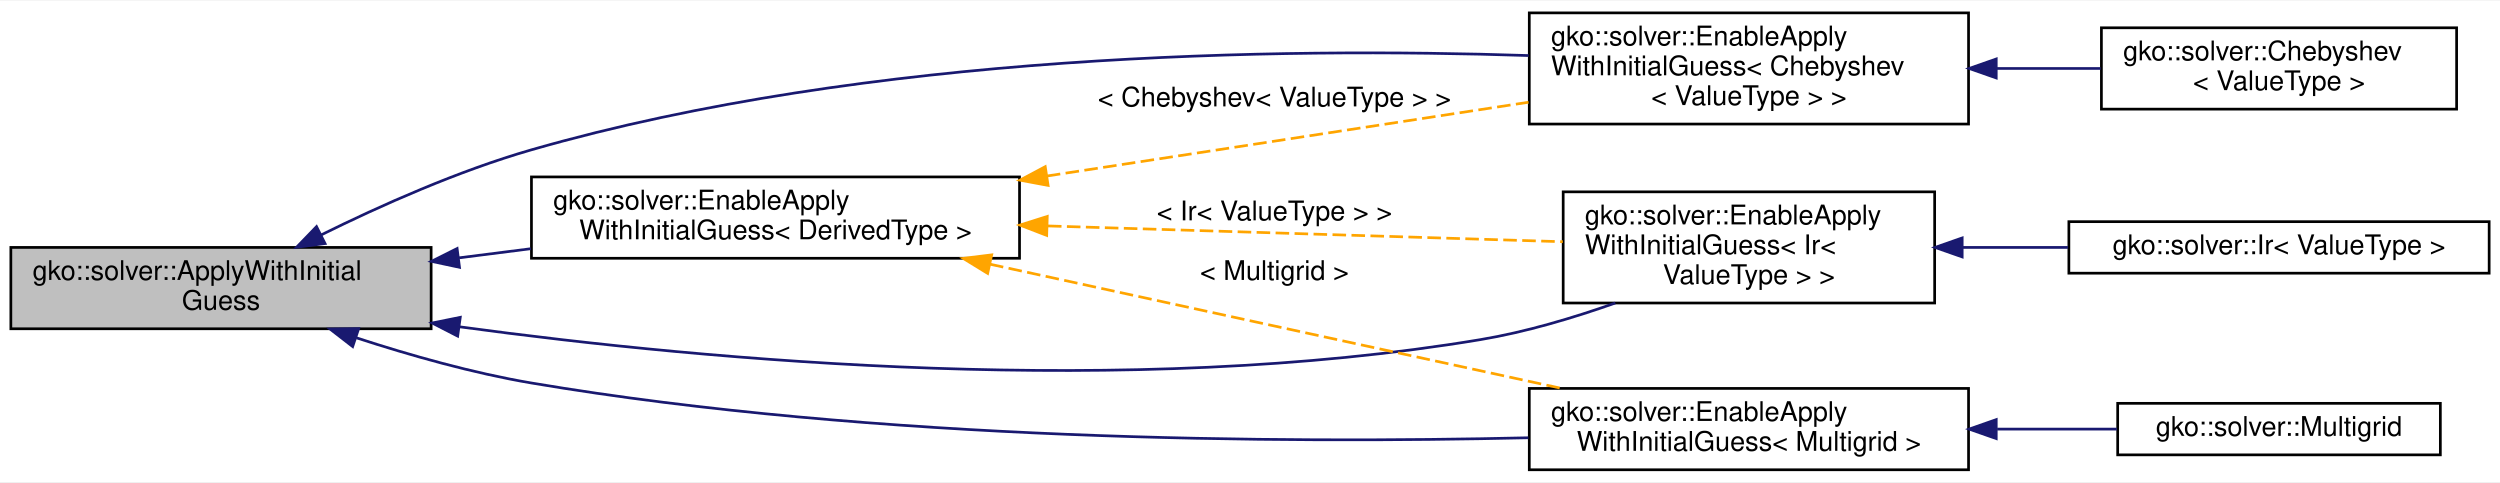
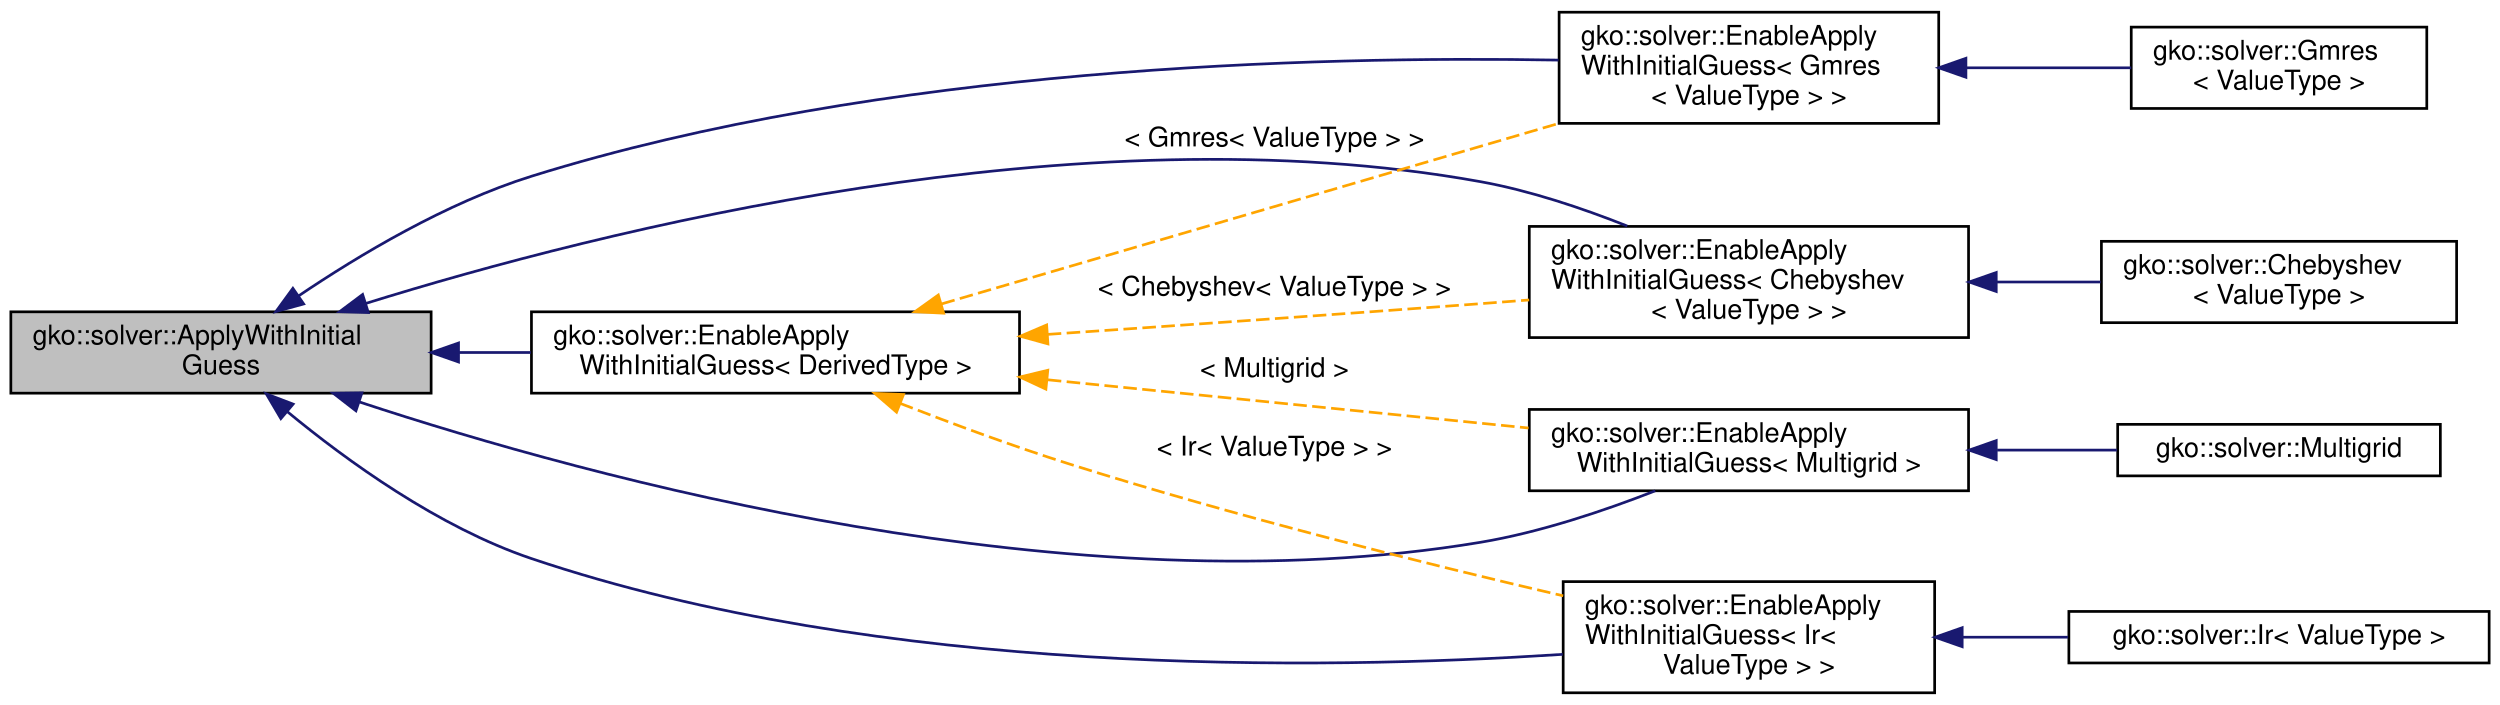
- <svg xmlns="http://www.w3.org/2000/svg" xmlns:xlink="http://www.w3.org/1999/xlink" width="922pt" height="178pt" viewBox="0.00 0.00 922.00 177.50">
-   <g id="graph0" class="graph" transform="scale(1 1) rotate(0) translate(4 173.5)">
-     <polygon fill="#ffffff" stroke="transparent" points="-4,4 -4,-173.5 918,-173.5 918,4 -4,4" />
+ <svg xmlns="http://www.w3.org/2000/svg" xmlns:xlink="http://www.w3.org/1999/xlink" width="922pt" height="260pt" viewBox="0.00 0.00 922.00 260.00">
+   <g id="graph0" class="graph" transform="scale(1 1) rotate(0) translate(4 256)">
+     <polygon fill="#ffffff" stroke="transparent" points="-4,4 -4,-256 918,-256 918,4 -4,4" />
    <g id="node1" class="node">
      <g id="a_node1">
        <a xlink:title="ApplyWithInitialGuess provides a way to give the input guess for apply function.">
-           <polygon fill="#bfbfbf" stroke="#000000" points="0,-52.5 0,-82.5 155,-82.5 155,-52.5 0,-52.5" />
-           <text text-anchor="start" x="8" y="-70.5" font-family="Helvetica,sans-Serif" font-size="10.00" fill="#000000">gko::solver::ApplyWithInitial</text>
-           <text text-anchor="middle" x="77.5" y="-59.5" font-family="Helvetica,sans-Serif" font-size="10.00" fill="#000000">Guess</text>
+           <polygon fill="#bfbfbf" stroke="#000000" points="0,-111 0,-141 155,-141 155,-111 0,-111" />
+           <text text-anchor="start" x="8" y="-129" font-family="Helvetica,sans-Serif" font-size="10.00" fill="#000000">gko::solver::ApplyWithInitial</text>
+           <text text-anchor="middle" x="77.5" y="-118" font-family="Helvetica,sans-Serif" font-size="10.00" fill="#000000">Guess</text>
        </a>
      </g>
    </g>
    <g id="node2" class="node">
      <g id="a_node2">
        <a xlink:href="classgko_1_1solver_1_1EnableApplyWithInitialGuess.html" target="_top" xlink:title=" ">
-           <polygon fill="#ffffff" stroke="#000000" points="560,-128 560,-169 722,-169 722,-128 560,-128" />
-           <text text-anchor="start" x="568" y="-157" font-family="Helvetica,sans-Serif" font-size="10.00" fill="#000000">gko::solver::EnableApply</text>
-           <text text-anchor="start" x="568" y="-146" font-family="Helvetica,sans-Serif" font-size="10.00" fill="#000000">WithInitialGuess&lt; Chebyshev</text>
-           <text text-anchor="middle" x="641" y="-135" font-family="Helvetica,sans-Serif" font-size="10.00" fill="#000000">&lt; ValueType &gt; &gt;</text>
+           <polygon fill="#ffffff" stroke="#000000" points="560,-131.5 560,-172.5 722,-172.5 722,-131.5 560,-131.5" />
+           <text text-anchor="start" x="568" y="-160.5" font-family="Helvetica,sans-Serif" font-size="10.00" fill="#000000">gko::solver::EnableApply</text>
+           <text text-anchor="start" x="568" y="-149.5" font-family="Helvetica,sans-Serif" font-size="10.00" fill="#000000">WithInitialGuess&lt; Chebyshev</text>
+           <text text-anchor="middle" x="641" y="-138.5" font-family="Helvetica,sans-Serif" font-size="10.00" fill="#000000">&lt; ValueType &gt; &gt;</text>
        </a>
      </g>
    </g>
    <g id="edge1" class="edge">
-       <path fill="none" stroke="#191970" d="M114.351,-87.073C136.324,-97.934 165.098,-110.771 192,-118.5 316.646,-154.31 468.433,-156.293 559.753,-153.261" />
-       <polygon fill="#191970" stroke="#191970" points="115.882,-83.925 105.375,-82.56 112.737,-90.179 115.882,-83.925" />
+       <path fill="none" stroke="#191970" d="M130.857,-144.084C217.483,-171.015 393.947,-215.762 542,-189 560.237,-185.703 579.493,-179.249 596.126,-172.641" />
+       <polygon fill="#191970" stroke="#191970" points="131.838,-140.724 121.248,-141.055 129.733,-147.4 131.838,-140.724" />
    </g>
    <g id="node4" class="node">
      <g id="a_node4">
        <a xlink:href="classgko_1_1solver_1_1EnableApplyWithInitialGuess.html" target="_top" xlink:title=" ">
-           <polygon fill="#ffffff" stroke="#000000" points="572.5,-62 572.5,-103 709.5,-103 709.5,-62 572.5,-62" />
-           <text text-anchor="start" x="580.5" y="-91" font-family="Helvetica,sans-Serif" font-size="10.00" fill="#000000">gko::solver::EnableApply</text>
-           <text text-anchor="start" x="580.5" y="-80" font-family="Helvetica,sans-Serif" font-size="10.00" fill="#000000">WithInitialGuess&lt; Ir&lt;</text>
-           <text text-anchor="middle" x="641" y="-69" font-family="Helvetica,sans-Serif" font-size="10.00" fill="#000000"> ValueType &gt; &gt;</text>
+           <polygon fill="#ffffff" stroke="#000000" points="571,-210.5 571,-251.5 711,-251.5 711,-210.5 571,-210.5" />
+           <text text-anchor="start" x="579" y="-239.5" font-family="Helvetica,sans-Serif" font-size="10.00" fill="#000000">gko::solver::EnableApply</text>
+           <text text-anchor="start" x="579" y="-228.5" font-family="Helvetica,sans-Serif" font-size="10.00" fill="#000000">WithInitialGuess&lt; Gmres</text>
+           <text text-anchor="middle" x="641" y="-217.5" font-family="Helvetica,sans-Serif" font-size="10.00" fill="#000000">&lt; ValueType &gt; &gt;</text>
        </a>
      </g>
    </g>
    <g id="edge3" class="edge">
-       <path fill="none" stroke="#191970" d="M165.389,-53.237C259.297,-40.474 412.192,-26.831 542,-48.5 558.581,-51.268 576.104,-56.474 591.725,-61.996" />
-       <polygon fill="#191970" stroke="#191970" points="164.787,-49.787 155.363,-54.627 165.749,-56.721 164.787,-49.787" />
+       <path fill="none" stroke="#191970" d="M106.076,-146.838C128.324,-161.878 160.602,-181.198 192,-191 321.239,-231.345 480.853,-235.428 570.767,-233.835" />
+       <polygon fill="#191970" stroke="#191970" points="107.991,-143.906 97.772,-141.106 104.014,-149.667 107.991,-143.906" />
    </g>
    <g id="node6" class="node">
      <g id="a_node6">
        <a xlink:href="classgko_1_1solver_1_1EnableApplyWithInitialGuess.html" target="_top" xlink:title=" ">
-           <polygon fill="#ffffff" stroke="#000000" points="560,-.5 560,-30.5 722,-30.5 722,-.5 560,-.5" />
-           <text text-anchor="start" x="568" y="-18.5" font-family="Helvetica,sans-Serif" font-size="10.00" fill="#000000">gko::solver::EnableApply</text>
-           <text text-anchor="middle" x="641" y="-7.5" font-family="Helvetica,sans-Serif" font-size="10.00" fill="#000000">WithInitialGuess&lt; Multigrid &gt;</text>
+           <polygon fill="#ffffff" stroke="#000000" points="572.5,-.5 572.5,-41.5 709.5,-41.5 709.5,-.5 572.5,-.5" />
+           <text text-anchor="start" x="580.5" y="-29.5" font-family="Helvetica,sans-Serif" font-size="10.00" fill="#000000">gko::solver::EnableApply</text>
+           <text text-anchor="start" x="580.5" y="-18.5" font-family="Helvetica,sans-Serif" font-size="10.00" fill="#000000">WithInitialGuess&lt; Ir&lt;</text>
+           <text text-anchor="middle" x="641" y="-7.5" font-family="Helvetica,sans-Serif" font-size="10.00" fill="#000000"> ValueType &gt; &gt;</text>
        </a>
      </g>
    </g>
    <g id="edge5" class="edge">
-       <path fill="none" stroke="#191970" d="M127.426,-49.167C147.251,-42.702 170.433,-36.141 192,-32.5 319.108,-11.041 469.207,-10.202 559.652,-12.304" />
-       <polygon fill="#191970" stroke="#191970" points="126.064,-45.932 117.689,-52.422 128.283,-52.571 126.064,-45.932" />
+       <path fill="none" stroke="#191970" d="M101.983,-104.167C123.879,-86.088 157.72,-61.56 192,-50 320.977,-6.507 482.397,-8.786 572.34,-14.677" />
+       <polygon fill="#191970" stroke="#191970" points="99.582,-101.614 94.201,-110.74 104.099,-106.962 99.582,-101.614" />
    </g>
    <g id="node8" class="node">
      <g id="a_node8">
-         <a xlink:href="classgko_1_1solver_1_1EnableApplyWithInitialGuess.html" target="_top" xlink:title="EnableApplyWithInitialGuess providing default operation for ApplyWithInitialGuess with correct valida...">
-           <polygon fill="#ffffff" stroke="#000000" points="192,-78.5 192,-108.5 372,-108.5 372,-78.5 192,-78.5" />
-           <text text-anchor="start" x="200" y="-96.5" font-family="Helvetica,sans-Serif" font-size="10.00" fill="#000000">gko::solver::EnableApply</text>
-           <text text-anchor="middle" x="282" y="-85.5" font-family="Helvetica,sans-Serif" font-size="10.00" fill="#000000">WithInitialGuess&lt; DerivedType &gt;</text>
+         <a xlink:href="classgko_1_1solver_1_1EnableApplyWithInitialGuess.html" target="_top" xlink:title=" ">
+           <polygon fill="#ffffff" stroke="#000000" points="560,-75 560,-105 722,-105 722,-75 560,-75" />
+           <text text-anchor="start" x="568" y="-93" font-family="Helvetica,sans-Serif" font-size="10.00" fill="#000000">gko::solver::EnableApply</text>
+           <text text-anchor="middle" x="641" y="-82" font-family="Helvetica,sans-Serif" font-size="10.00" fill="#000000">WithInitialGuess&lt; Multigrid &gt;</text>
        </a>
      </g>
    </g>
    <g id="edge7" class="edge">
-       <path fill="none" stroke="#191970" d="M165.308,-78.664C174.07,-79.778 182.976,-80.91 191.763,-82.027" />
-       <polygon fill="#191970" stroke="#191970" points="165.466,-75.156 155.104,-77.367 164.583,-82.1 165.466,-75.156" />
+       <path fill="none" stroke="#191970" d="M128.624,-107.728C214.264,-79.487 392.084,-30.974 542,-56 564.048,-59.68 587.763,-67.673 606.454,-74.985" />
+       <polygon fill="#191970" stroke="#191970" points="127.267,-104.491 118.893,-110.981 129.487,-111.13 127.267,-104.491" />
+     </g>
+     <g id="node10" class="node">
+       <g id="a_node10">
+         <a xlink:href="classgko_1_1solver_1_1EnableApplyWithInitialGuess.html" target="_top" xlink:title="EnableApplyWithInitialGuess providing default operation for ApplyWithInitialGuess with correct valida...">
+           <polygon fill="#ffffff" stroke="#000000" points="192,-111 192,-141 372,-141 372,-111 192,-111" />
+           <text text-anchor="start" x="200" y="-129" font-family="Helvetica,sans-Serif" font-size="10.00" fill="#000000">gko::solver::EnableApply</text>
+           <text text-anchor="middle" x="282" y="-118" font-family="Helvetica,sans-Serif" font-size="10.00" fill="#000000">WithInitialGuess&lt; DerivedType &gt;</text>
+         </a>
+       </g>
+     </g>
+     <g id="edge9" class="edge">
+       <path fill="none" stroke="#191970" d="M165.308,-126C174.07,-126 182.976,-126 191.763,-126" />
+       <polygon fill="#191970" stroke="#191970" points="165.104,-122.5 155.104,-126 165.104,-129.5 165.104,-122.5" />
    </g>
    <g id="node3" class="node">
      <g id="a_node3">
        <a xlink:href="classgko_1_1solver_1_1Chebyshev.html" target="_top" xlink:title="Chebyshev iteration is an iterative method for solving nonsymmetric problems based on some knowledge ...">
-           <polygon fill="#ffffff" stroke="#000000" points="771,-133.5 771,-163.5 902,-163.5 902,-133.5 771,-133.5" />
-           <text text-anchor="start" x="779" y="-151.5" font-family="Helvetica,sans-Serif" font-size="10.00" fill="#000000">gko::solver::Chebyshev</text>
-           <text text-anchor="middle" x="836.5" y="-140.5" font-family="Helvetica,sans-Serif" font-size="10.00" fill="#000000">&lt; ValueType &gt;</text>
+           <polygon fill="#ffffff" stroke="#000000" points="771,-137 771,-167 902,-167 902,-137 771,-137" />
+           <text text-anchor="start" x="779" y="-155" font-family="Helvetica,sans-Serif" font-size="10.00" fill="#000000">gko::solver::Chebyshev</text>
+           <text text-anchor="middle" x="836.5" y="-144" font-family="Helvetica,sans-Serif" font-size="10.00" fill="#000000">&lt; ValueType &gt;</text>
        </a>
      </g>
    </g>
    <g id="edge2" class="edge">
-       <path fill="none" stroke="#191970" d="M732.5,-148.5C745.391,-148.5 758.427,-148.5 770.707,-148.5" />
-       <polygon fill="#191970" stroke="#191970" points="732.211,-145 722.211,-148.5 732.211,-152 732.211,-145" />
+       <path fill="none" stroke="#191970" d="M732.5,-152C745.391,-152 758.427,-152 770.707,-152" />
+       <polygon fill="#191970" stroke="#191970" points="732.211,-148.5 722.211,-152 732.211,-155.5 732.211,-148.5" />
    </g>
    <g id="node5" class="node">
      <g id="a_node5">
-         <a xlink:href="classgko_1_1solver_1_1Ir.html" target="_top" xlink:title="Iterative refinement (IR) is an iterative method that uses another coarse method to approximate the e...">
-           <polygon fill="#ffffff" stroke="#000000" points="759,-73 759,-92 914,-92 914,-73 759,-73" />
-           <text text-anchor="middle" x="836.5" y="-80" font-family="Helvetica,sans-Serif" font-size="10.00" fill="#000000">gko::solver::Ir&lt; ValueType &gt;</text>
+         <a xlink:href="classgko_1_1solver_1_1Gmres.html" target="_top" xlink:title="GMRES or the generalized minimal residual method is an iterative type Krylov subspace method which is...">
+           <polygon fill="#ffffff" stroke="#000000" points="782,-216 782,-246 891,-246 891,-216 782,-216" />
+           <text text-anchor="start" x="790" y="-234" font-family="Helvetica,sans-Serif" font-size="10.00" fill="#000000">gko::solver::Gmres</text>
+           <text text-anchor="middle" x="836.5" y="-223" font-family="Helvetica,sans-Serif" font-size="10.00" fill="#000000">&lt; ValueType &gt;</text>
        </a>
      </g>
    </g>
    <g id="edge4" class="edge">
-       <path fill="none" stroke="#191970" d="M719.809,-82.5C732.618,-82.5 745.878,-82.5 758.663,-82.5" />
-       <polygon fill="#191970" stroke="#191970" points="719.651,-79 709.651,-82.5 719.651,-86 719.651,-79" />
+       <path fill="none" stroke="#191970" d="M721.273,-231C741.699,-231 763.177,-231 781.982,-231" />
+       <polygon fill="#191970" stroke="#191970" points="721.028,-227.5 711.028,-231 721.028,-234.5 721.028,-227.5" />
    </g>
    <g id="node7" class="node">
      <g id="a_node7">
-         <a xlink:href="classgko_1_1solver_1_1Multigrid.html" target="_top" xlink:title="Multigrid solves a linear system by combining cheap iterative sweeps (smoothers) on a hierarchy of pr...">
-           <polygon fill="#ffffff" stroke="#000000" points="777,-6 777,-25 896,-25 896,-6 777,-6" />
-           <text text-anchor="middle" x="836.5" y="-13" font-family="Helvetica,sans-Serif" font-size="10.00" fill="#000000">gko::solver::Multigrid</text>
+         <a xlink:href="classgko_1_1solver_1_1Ir.html" target="_top" xlink:title="Iterative refinement (IR) is an iterative method that uses another coarse method to approximate the e...">
+           <polygon fill="#ffffff" stroke="#000000" points="759,-11.5 759,-30.5 914,-30.5 914,-11.5 759,-11.5" />
+           <text text-anchor="middle" x="836.5" y="-18.5" font-family="Helvetica,sans-Serif" font-size="10.00" fill="#000000">gko::solver::Ir&lt; ValueType &gt;</text>
        </a>
      </g>
    </g>
    <g id="edge6" class="edge">
-       <path fill="none" stroke="#191970" d="M732.545,-15.5C747.543,-15.5 762.736,-15.5 776.704,-15.5" />
-       <polygon fill="#191970" stroke="#191970" points="732.211,-12 722.211,-15.5 732.211,-19 732.211,-12" />
+       <path fill="none" stroke="#191970" d="M719.809,-21C732.618,-21 745.878,-21 758.663,-21" />
+       <polygon fill="#191970" stroke="#191970" points="719.651,-17.5 709.651,-21 719.651,-24.5 719.651,-17.5" />
+     </g>
+     <g id="node9" class="node">
+       <g id="a_node9">
+         <a xlink:href="classgko_1_1solver_1_1Multigrid.html" target="_top" xlink:title="Multigrid solves a linear system by combining cheap iterative sweeps (smoothers) on a hierarchy of pr...">
+           <polygon fill="#ffffff" stroke="#000000" points="777,-80.5 777,-99.5 896,-99.5 896,-80.5 777,-80.5" />
+           <text text-anchor="middle" x="836.5" y="-87.5" font-family="Helvetica,sans-Serif" font-size="10.00" fill="#000000">gko::solver::Multigrid</text>
+         </a>
+       </g>
+     </g>
+     <g id="edge8" class="edge">
+       <path fill="none" stroke="#191970" d="M732.545,-90C747.543,-90 762.736,-90 776.704,-90" />
+       <polygon fill="#191970" stroke="#191970" points="732.211,-86.5 722.211,-90 732.211,-93.5 732.211,-86.5" />
+     </g>
+     <g id="edge13" class="edge">
+       <path fill="none" stroke="#ffa500" stroke-dasharray="5,2" d="M382.399,-132.68C430.667,-135.961 489.345,-140.05 542,-144 547.846,-144.439 553.886,-144.902 559.965,-145.375" />
+       <polygon fill="#ffa500" stroke="#ffa500" points="382.477,-129.177 372.263,-131.993 382.003,-136.161 382.477,-129.177" />
+       <text text-anchor="middle" x="466" y="-147" font-family="Helvetica,sans-Serif" font-size="10.00" fill="#000000"> &lt; Chebyshev&lt; ValueType &gt; &gt;</text>
+     </g>
+     <g id="edge11" class="edge">
+       <path fill="none" stroke="#ffa500" stroke-dasharray="5,2" d="M343.254,-143.916C406.374,-162.377 504.633,-191.115 570.837,-210.479" />
+       <polygon fill="#ffa500" stroke="#ffa500" points="344.016,-140.492 333.436,-141.044 342.051,-147.21 344.016,-140.492" />
+       <text text-anchor="middle" x="466" y="-202" font-family="Helvetica,sans-Serif" font-size="10.00" fill="#000000"> &lt; Gmres&lt; ValueType &gt; &gt;</text>
+     </g>
+     <g id="edge12" class="edge">
+       <path fill="none" stroke="#ffa500" stroke-dasharray="5,2" d="M327.957,-107.238C346.987,-99.815 369.388,-91.517 390,-85 450.994,-65.714 521.703,-48.1 572.498,-36.255" />
+       <polygon fill="#ffa500" stroke="#ffa500" points="326.648,-103.992 318.626,-110.913 329.213,-110.506 326.648,-103.992" />
+       <text text-anchor="middle" x="466" y="-88" font-family="Helvetica,sans-Serif" font-size="10.00" fill="#000000"> &lt; Ir&lt; ValueType &gt; &gt;</text>
    </g>
    <g id="edge10" class="edge">
-       <path fill="none" stroke="#ffa500" stroke-dasharray="5,2" d="M382.074,-108.832C438.105,-117.416 507.068,-127.981 559.731,-136.049" />
-       <polygon fill="#ffa500" stroke="#ffa500" points="382.542,-105.363 372.127,-107.308 381.482,-112.282 382.542,-105.363" />
-       <text text-anchor="middle" x="466" y="-134.5" font-family="Helvetica,sans-Serif" font-size="10.00" fill="#000000"> &lt; Chebyshev&lt; ValueType &gt; &gt;</text>
-     </g>
-     <g id="edge9" class="edge">
-       <path fill="none" stroke="#ffa500" stroke-dasharray="5,2" d="M382.481,-90.421C443.045,-88.566 518.604,-86.25 572.361,-84.603" />
-       <polygon fill="#ffa500" stroke="#ffa500" points="382.016,-86.934 372.127,-90.738 382.23,-93.93 382.016,-86.934" />
-       <text text-anchor="middle" x="466" y="-92.5" font-family="Helvetica,sans-Serif" font-size="10.00" fill="#000000"> &lt; Ir&lt; ValueType &gt; &gt;</text>
-     </g>
-     <g id="edge8" class="edge">
-       <path fill="none" stroke="#ffa500" stroke-dasharray="5,2" d="M361.112,-76.311C424.107,-62.624 511.414,-43.655 571.688,-30.559" />
-       <polygon fill="#ffa500" stroke="#ffa500" points="360.248,-72.917 351.219,-78.461 361.734,-79.758 360.248,-72.917" />
-       <text text-anchor="middle" x="466" y="-70.5" font-family="Helvetica,sans-Serif" font-size="10.00" fill="#000000"> &lt; Multigrid &gt;</text>
+       <path fill="none" stroke="#ffa500" stroke-dasharray="5,2" d="M382.422,-115.93C438.39,-110.317 507.178,-103.419 559.731,-98.15" />
+       <polygon fill="#ffa500" stroke="#ffa500" points="381.728,-112.482 372.127,-116.962 382.427,-119.447 381.728,-112.482" />
+       <text text-anchor="middle" x="466" y="-117" font-family="Helvetica,sans-Serif" font-size="10.00" fill="#000000"> &lt; Multigrid &gt;</text>
    </g>
  </g>
</svg>
